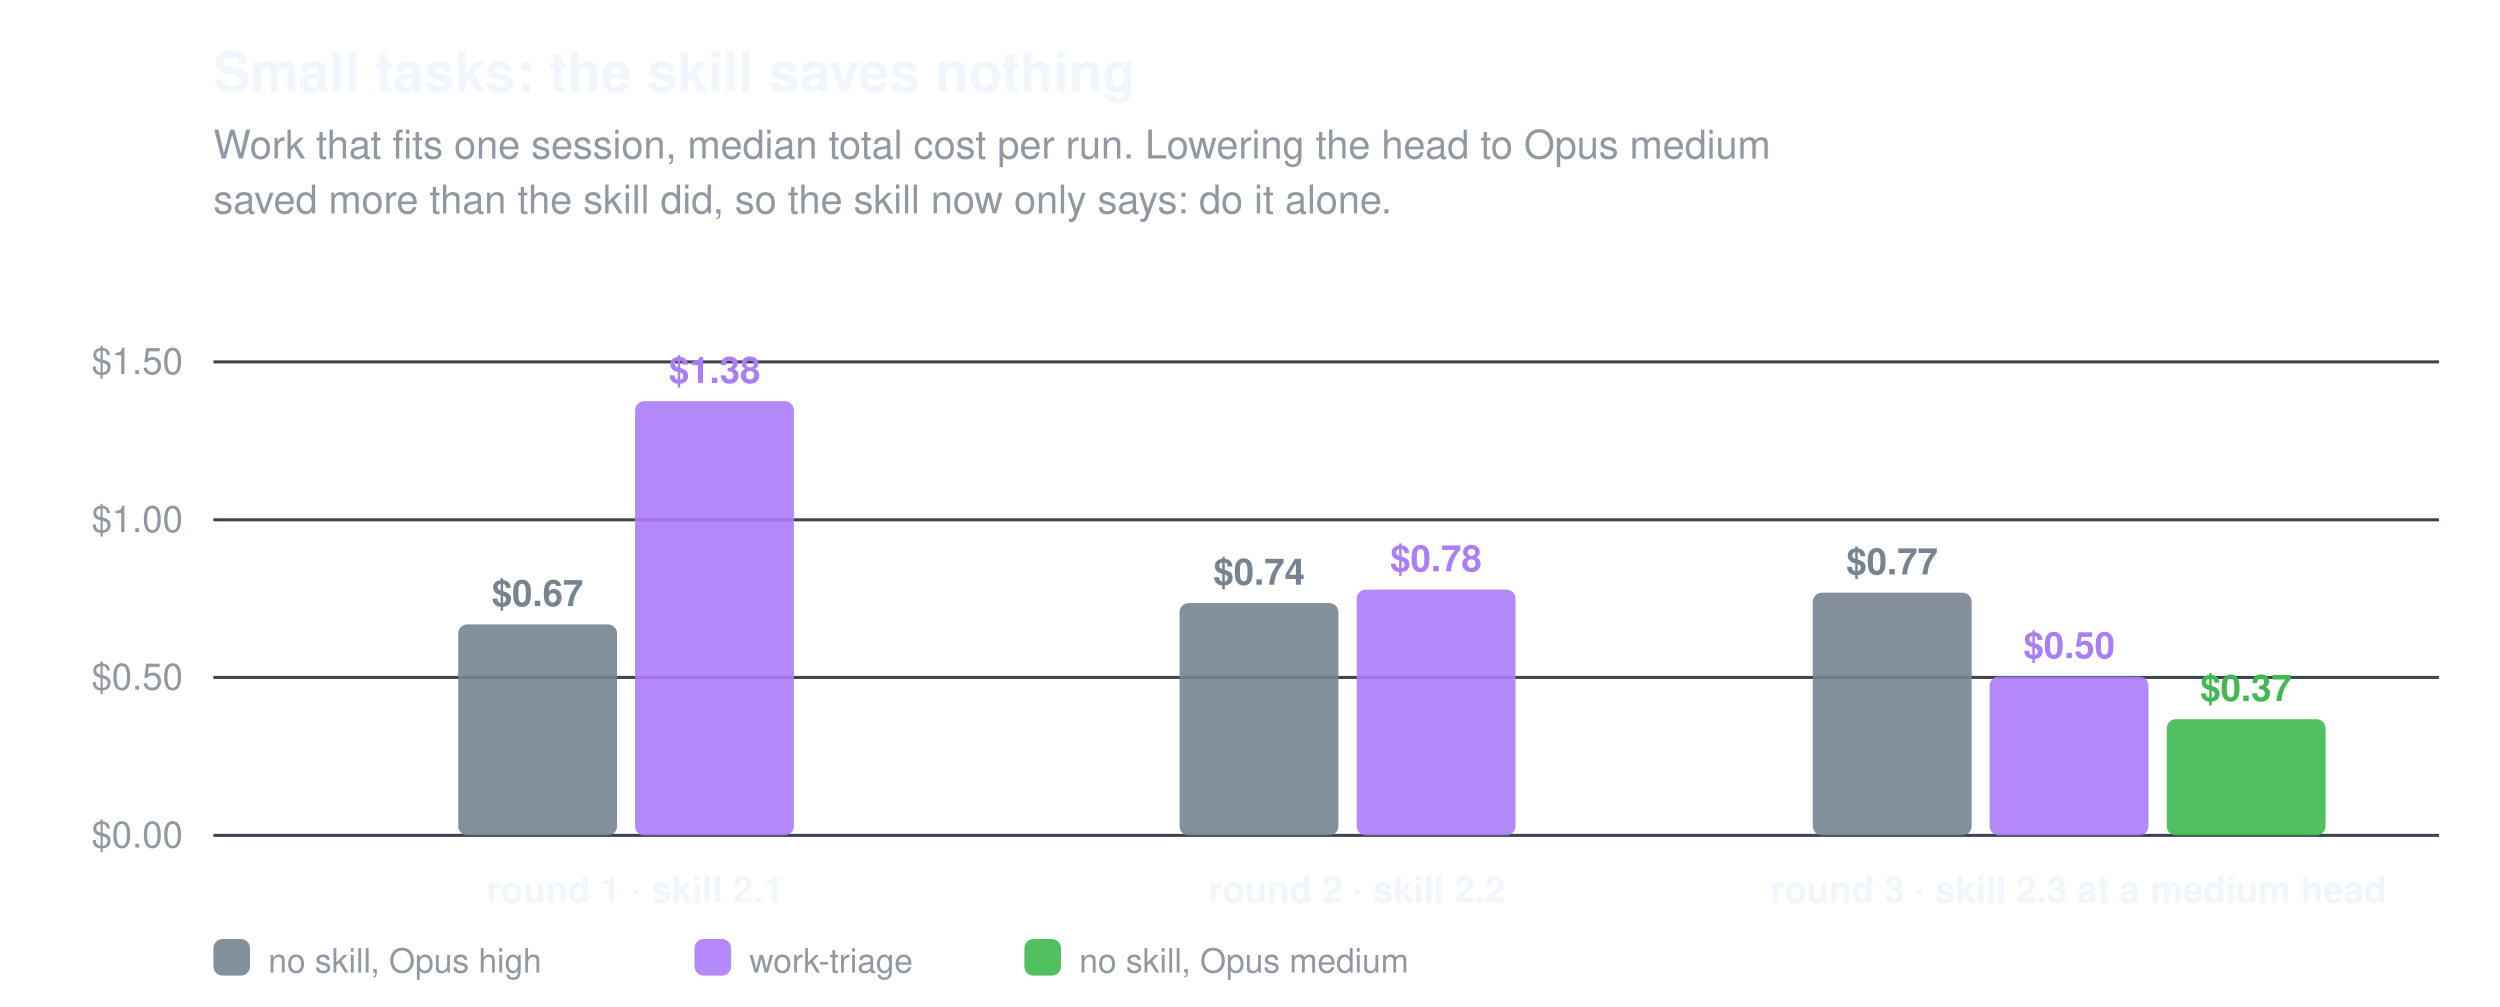
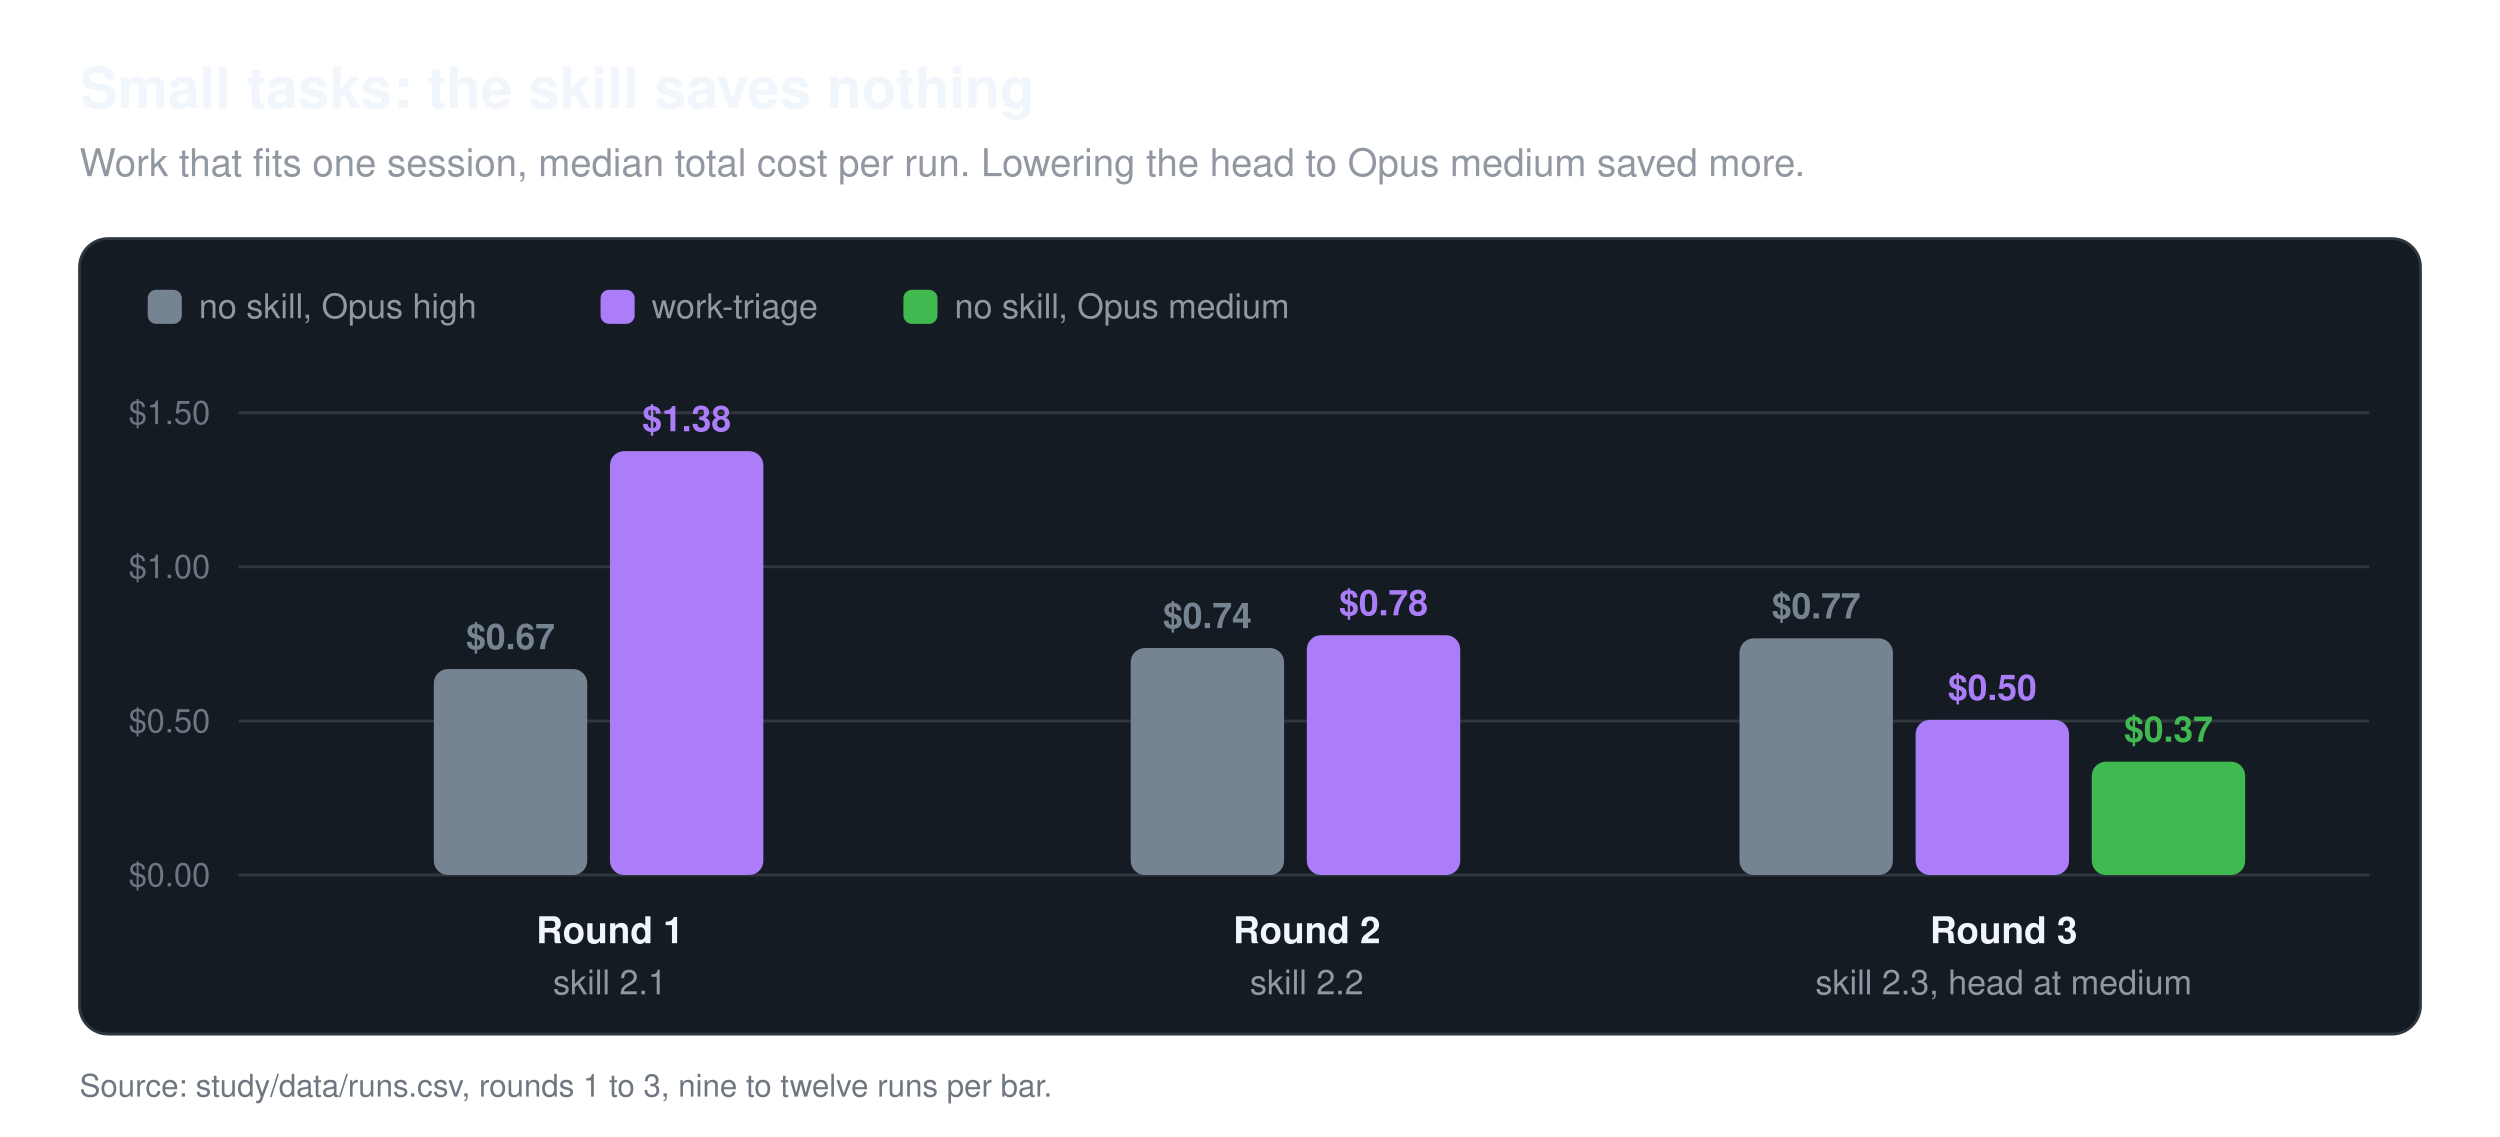
- <svg xmlns="http://www.w3.org/2000/svg" viewBox="0 0 820 330" width="820" height="330" font-family="ui-sans-serif, -apple-system, 'Segoe UI', Helvetica, Arial, sans-serif" role="img">
-   <text x="70.0" y="30.0" font-size="18" fill="#f0f6fc" text-anchor="start" font-weight="600">Small tasks: the skill saves nothing</text>
-   <text x="70.0" y="52.0" font-size="13" fill="#9198a1" text-anchor="start" font-weight="400">Work that fits one session, median total cost per run. Lowering the head to Opus medium</text>
-   <text x="70.0" y="70.0" font-size="13" fill="#9198a1" text-anchor="start" font-weight="400">saved more than the skill did, so the skill now only says: do it alone.</text>
-   <line x1="70.0" y1="274.0" x2="800.0" y2="274.0" stroke="#3d444d" stroke-width="1" />
-   <text x="60.0" y="278.0" font-size="12" fill="#9198a1" text-anchor="end" font-weight="400">$0.00</text>
-   <line x1="70.0" y1="222.2" x2="800.0" y2="222.2" stroke="#3d444d" stroke-width="1" />
-   <text x="60.0" y="226.2" font-size="12" fill="#9198a1" text-anchor="end" font-weight="400">$0.50</text>
-   <line x1="70.0" y1="170.5" x2="800.0" y2="170.5" stroke="#3d444d" stroke-width="1" />
-   <text x="60.0" y="174.5" font-size="12" fill="#9198a1" text-anchor="end" font-weight="400">$1.00</text>
-   <line x1="70.0" y1="118.7" x2="800.0" y2="118.7" stroke="#3d444d" stroke-width="1" />
-   <text x="60.0" y="122.7" font-size="12" fill="#9198a1" text-anchor="end" font-weight="400">$1.50</text>
-   <rect x="150.3" y="204.8" width="52.1" height="69.2" rx="3" fill="#768390" fill-opacity="0.90" />
-   <text x="176.3" y="198.8" font-size="12" fill="#768390" text-anchor="middle" font-weight="600">$0.67</text>
-   <rect x="208.3" y="131.6" width="52.1" height="142.4" rx="3" fill="#ab7df8" fill-opacity="0.90" />
-   <text x="234.4" y="125.6" font-size="12" fill="#ab7df8" text-anchor="middle" font-weight="600">$1.38</text>
-   <text x="208.3" y="296.0" font-size="12" fill="#f0f6fc" text-anchor="middle" font-weight="600">round 1 · skill 2.1</text>
-   <rect x="386.9" y="197.8" width="52.1" height="76.2" rx="3" fill="#768390" fill-opacity="0.90" />
-   <text x="413.0" y="191.8" font-size="12" fill="#768390" text-anchor="middle" font-weight="600">$0.74</text>
-   <rect x="445.0" y="193.4" width="52.1" height="80.6" rx="3" fill="#ab7df8" fill-opacity="0.90" />
-   <text x="471.0" y="187.4" font-size="12" fill="#ab7df8" text-anchor="middle" font-weight="600">$0.78</text>
-   <text x="445.0" y="296.0" font-size="12" fill="#f0f6fc" text-anchor="middle" font-weight="600">round 2 · skill 2.2</text>
-   <rect x="594.6" y="194.4" width="52.1" height="79.6" rx="3" fill="#768390" fill-opacity="0.90" />
-   <text x="620.6" y="188.4" font-size="12" fill="#768390" text-anchor="middle" font-weight="600">$0.77</text>
-   <rect x="652.6" y="221.9" width="52.1" height="52.1" rx="3" fill="#ab7df8" fill-opacity="0.90" />
-   <text x="678.7" y="215.9" font-size="12" fill="#ab7df8" text-anchor="middle" font-weight="600">$0.50</text>
-   <rect x="710.7" y="235.9" width="52.1" height="38.1" rx="3" fill="#3fb950" fill-opacity="0.90" />
-   <text x="736.7" y="229.9" font-size="12" fill="#3fb950" text-anchor="middle" font-weight="600">$0.37</text>
-   <text x="681.7" y="296.0" font-size="12" fill="#f0f6fc" text-anchor="middle" font-weight="600">round 3 · skill 2.3 at a medium head</text>
-   <rect x="70.0" y="308.0" width="12.0" height="12.0" rx="3" fill="#768390" fill-opacity="0.90" />
-   <text x="88.0" y="319.0" font-size="11" fill="#9198a1" text-anchor="start" font-weight="400">no skill, Opus high</text>
-   <rect x="227.8" y="308.0" width="12.0" height="12.0" rx="3" fill="#ab7df8" fill-opacity="0.90" />
-   <text x="245.8" y="319.0" font-size="11" fill="#9198a1" text-anchor="start" font-weight="400">work-triage</text>
-   <rect x="336.0" y="308.0" width="12.0" height="12.0" rx="3" fill="#3fb950" fill-opacity="0.90" />
-   <text x="354.0" y="319.0" font-size="11" fill="#9198a1" text-anchor="start" font-weight="400">no skill, Opus medium</text>
+ <svg xmlns="http://www.w3.org/2000/svg" viewBox="0 0 880 400" width="880" height="400" font-family="ui-sans-serif, -apple-system, 'Segoe UI', Helvetica, Arial, sans-serif" role="img">
+   <text x="28.0" y="38.0" font-size="20" fill="#f0f6fc" text-anchor="start" font-weight="650">Small tasks: the skill saves nothing</text>
+   <text x="28.0" y="62.0" font-size="13.5" fill="#9198a1" text-anchor="start" font-weight="400">Work that fits one session, median total cost per run. Lowering the head to Opus medium saved more.</text>
+   <rect x="28.0" y="84.0" width="824.0" height="280.0" rx="10" fill="#151b23" fill-opacity="1.00" stroke="#30363d" stroke-width="1" />
+   <rect x="52.0" y="102.0" width="12.0" height="12.0" rx="3" fill="#768390" fill-opacity="1.00" />
+   <text x="70.0" y="112.0" font-size="12" fill="#9198a1" text-anchor="start" font-weight="400">no skill, Opus high</text>
+   <rect x="211.4" y="102.0" width="12.0" height="12.0" rx="3" fill="#ab7df8" fill-opacity="1.00" />
+   <text x="229.4" y="112.0" font-size="12" fill="#9198a1" text-anchor="start" font-weight="400">work-triage</text>
+   <rect x="318.0" y="102.0" width="12.0" height="12.0" rx="3" fill="#3fb950" fill-opacity="1.00" />
+   <text x="336.0" y="112.0" font-size="12" fill="#9198a1" text-anchor="start" font-weight="400">no skill, Opus medium</text>
+   <line x1="84.0" y1="308.0" x2="834.0" y2="308.0" stroke="#30363d" stroke-width="1.0" stroke-linecap="butt" />
+   <text x="74.0" y="312.0" font-size="11.5" fill="#6e7681" text-anchor="end" font-weight="400">$0.00</text>
+   <line x1="84.0" y1="253.8" x2="834.0" y2="253.8" stroke="#30363d" stroke-width="1.0" stroke-linecap="butt" />
+   <text x="74.0" y="257.8" font-size="11.5" fill="#6e7681" text-anchor="end" font-weight="400">$0.50</text>
+   <line x1="84.0" y1="199.5" x2="834.0" y2="199.5" stroke="#30363d" stroke-width="1.0" stroke-linecap="butt" />
+   <text x="74.0" y="203.5" font-size="11.5" fill="#6e7681" text-anchor="end" font-weight="400">$1.00</text>
+   <line x1="84.0" y1="145.3" x2="834.0" y2="145.3" stroke="#30363d" stroke-width="1.0" stroke-linecap="butt" />
+   <text x="74.0" y="149.3" font-size="11.5" fill="#6e7681" text-anchor="end" font-weight="400">$1.50</text>
+   <rect x="152.7" y="235.5" width="54.0" height="72.5" rx="5" fill="#768390" fill-opacity="1.00" />
+   <text x="179.7" y="228.5" font-size="12.5" fill="#768390" text-anchor="middle" font-weight="650">$0.67</text>
+   <rect x="214.7" y="158.8" width="54.0" height="149.2" rx="5" fill="#ab7df8" fill-opacity="1.00" />
+   <text x="241.7" y="151.8" font-size="12.5" fill="#ab7df8" text-anchor="middle" font-weight="650">$1.38</text>
+   <text x="214.7" y="332.0" font-size="13" fill="#f0f6fc" text-anchor="middle" font-weight="600">Round 1</text>
+   <text x="214.7" y="350.0" font-size="12" fill="#9198a1" text-anchor="middle" font-weight="400">skill 2.1</text>
+   <rect x="398.0" y="228.1" width="54.0" height="79.9" rx="5" fill="#768390" fill-opacity="1.00" />
+   <text x="425.0" y="221.1" font-size="12.5" fill="#768390" text-anchor="middle" font-weight="650">$0.74</text>
+   <rect x="460.0" y="223.6" width="54.0" height="84.4" rx="5" fill="#ab7df8" fill-opacity="1.00" />
+   <text x="487.0" y="216.6" font-size="12.5" fill="#ab7df8" text-anchor="middle" font-weight="650">$0.78</text>
+   <text x="460.0" y="332.0" font-size="13" fill="#f0f6fc" text-anchor="middle" font-weight="600">Round 2</text>
+   <text x="460.0" y="350.0" font-size="12" fill="#9198a1" text-anchor="middle" font-weight="400">skill 2.2</text>
+   <rect x="612.3" y="224.7" width="54.0" height="83.3" rx="5" fill="#768390" fill-opacity="1.00" />
+   <text x="639.3" y="217.7" font-size="12.5" fill="#768390" text-anchor="middle" font-weight="650">$0.77</text>
+   <rect x="674.3" y="253.4" width="54.0" height="54.6" rx="5" fill="#ab7df8" fill-opacity="1.00" />
+   <text x="701.3" y="246.4" font-size="12.5" fill="#ab7df8" text-anchor="middle" font-weight="650">$0.50</text>
+   <rect x="736.3" y="268.1" width="54.0" height="39.9" rx="5" fill="#3fb950" fill-opacity="1.00" />
+   <text x="763.3" y="261.1" font-size="12.5" fill="#3fb950" text-anchor="middle" font-weight="650">$0.37</text>
+   <text x="705.3" y="332.0" font-size="13" fill="#f0f6fc" text-anchor="middle" font-weight="600">Round 3</text>
+   <text x="705.3" y="350.0" font-size="12" fill="#9198a1" text-anchor="middle" font-weight="400">skill 2.3, head at medium</text>
+   <text x="28.0" y="386.0" font-size="11" fill="#6e7681" text-anchor="start" font-weight="400">Source: study/data/runs.csv, rounds 1 to 3, nine to twelve runs per bar.</text>
</svg>
